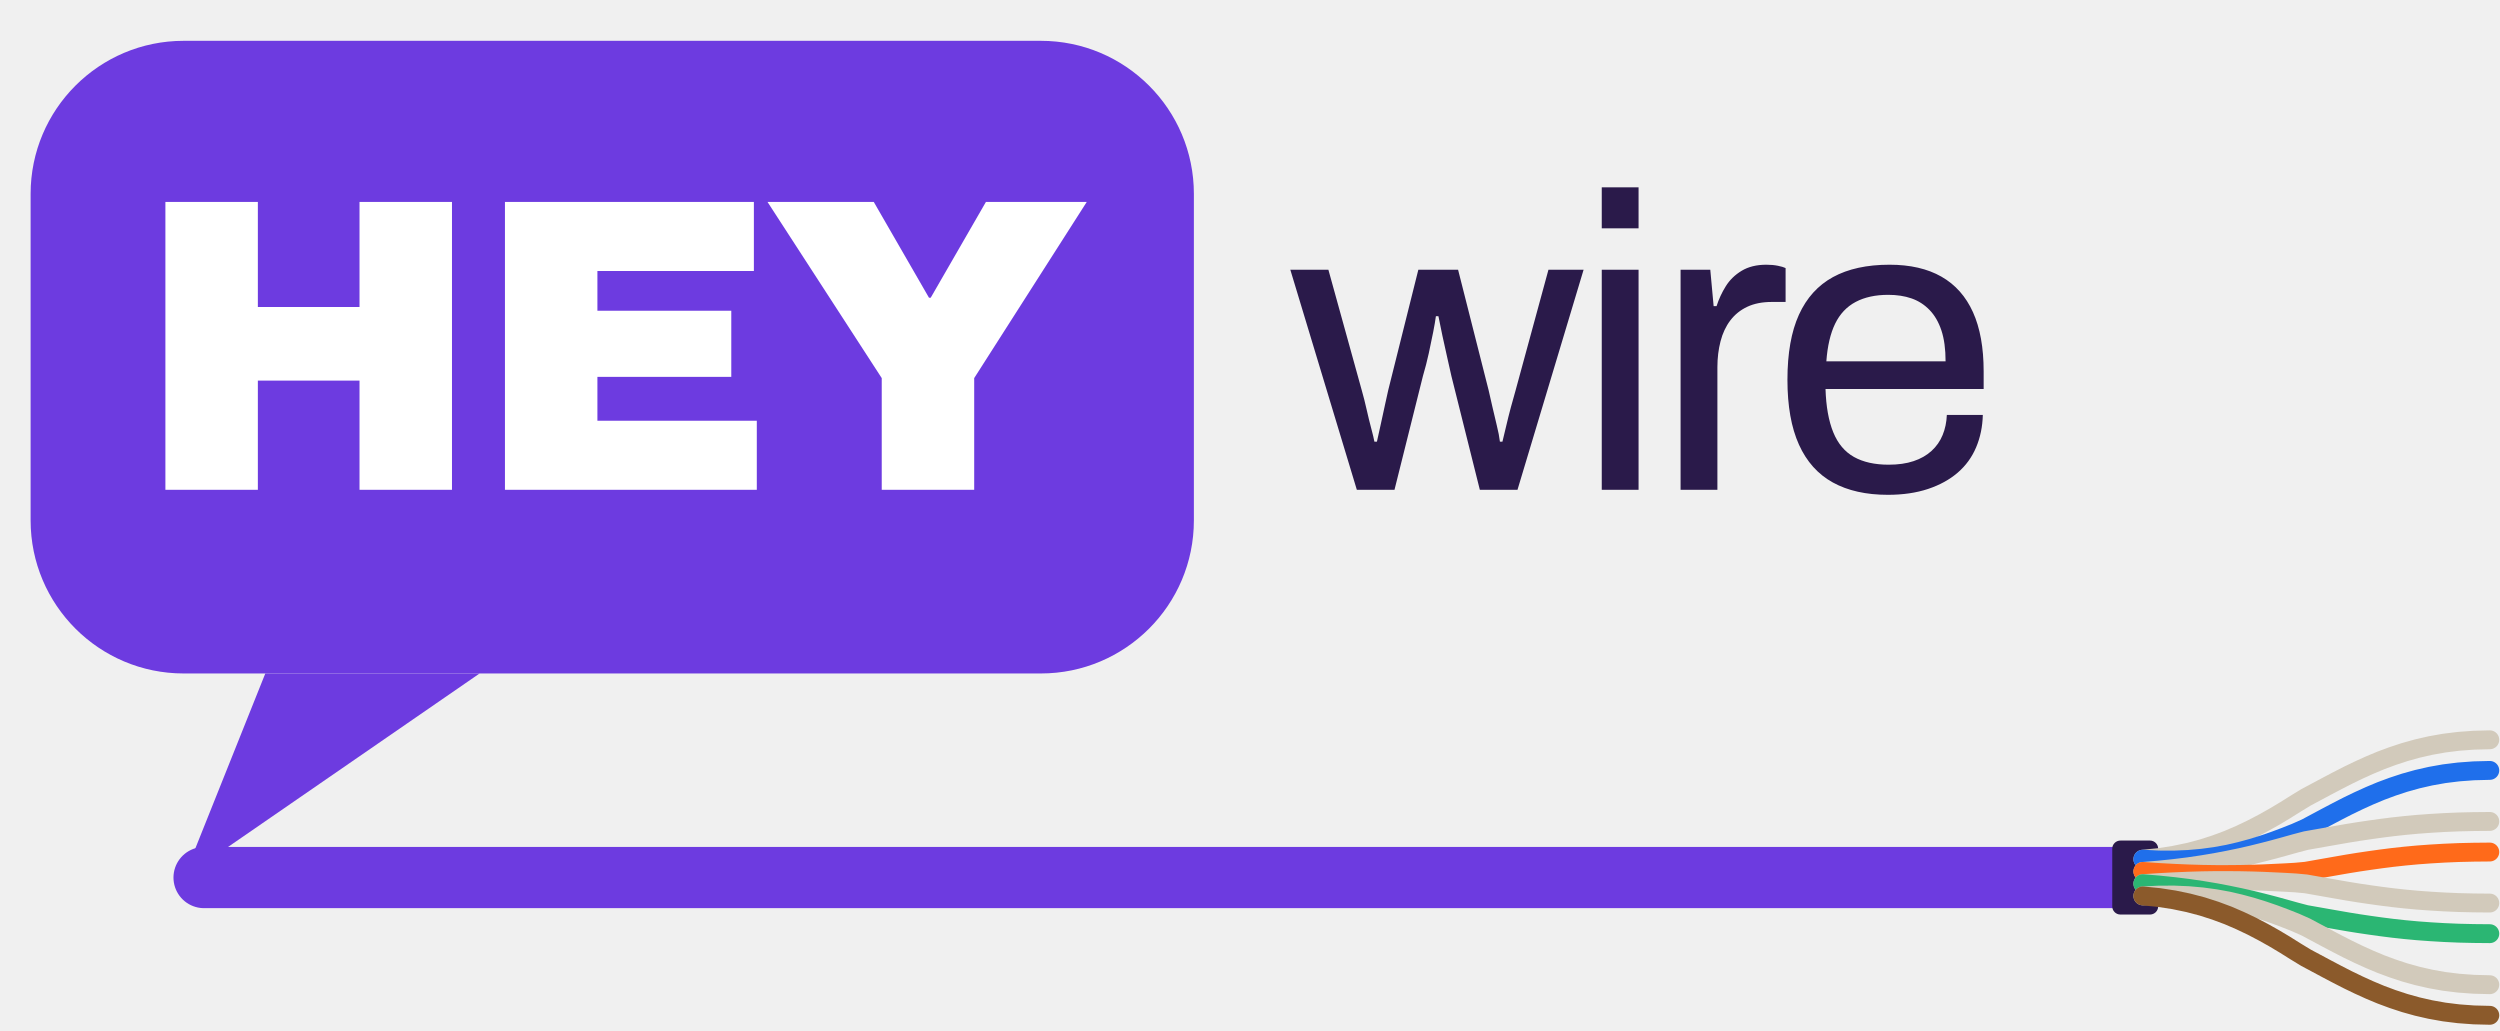
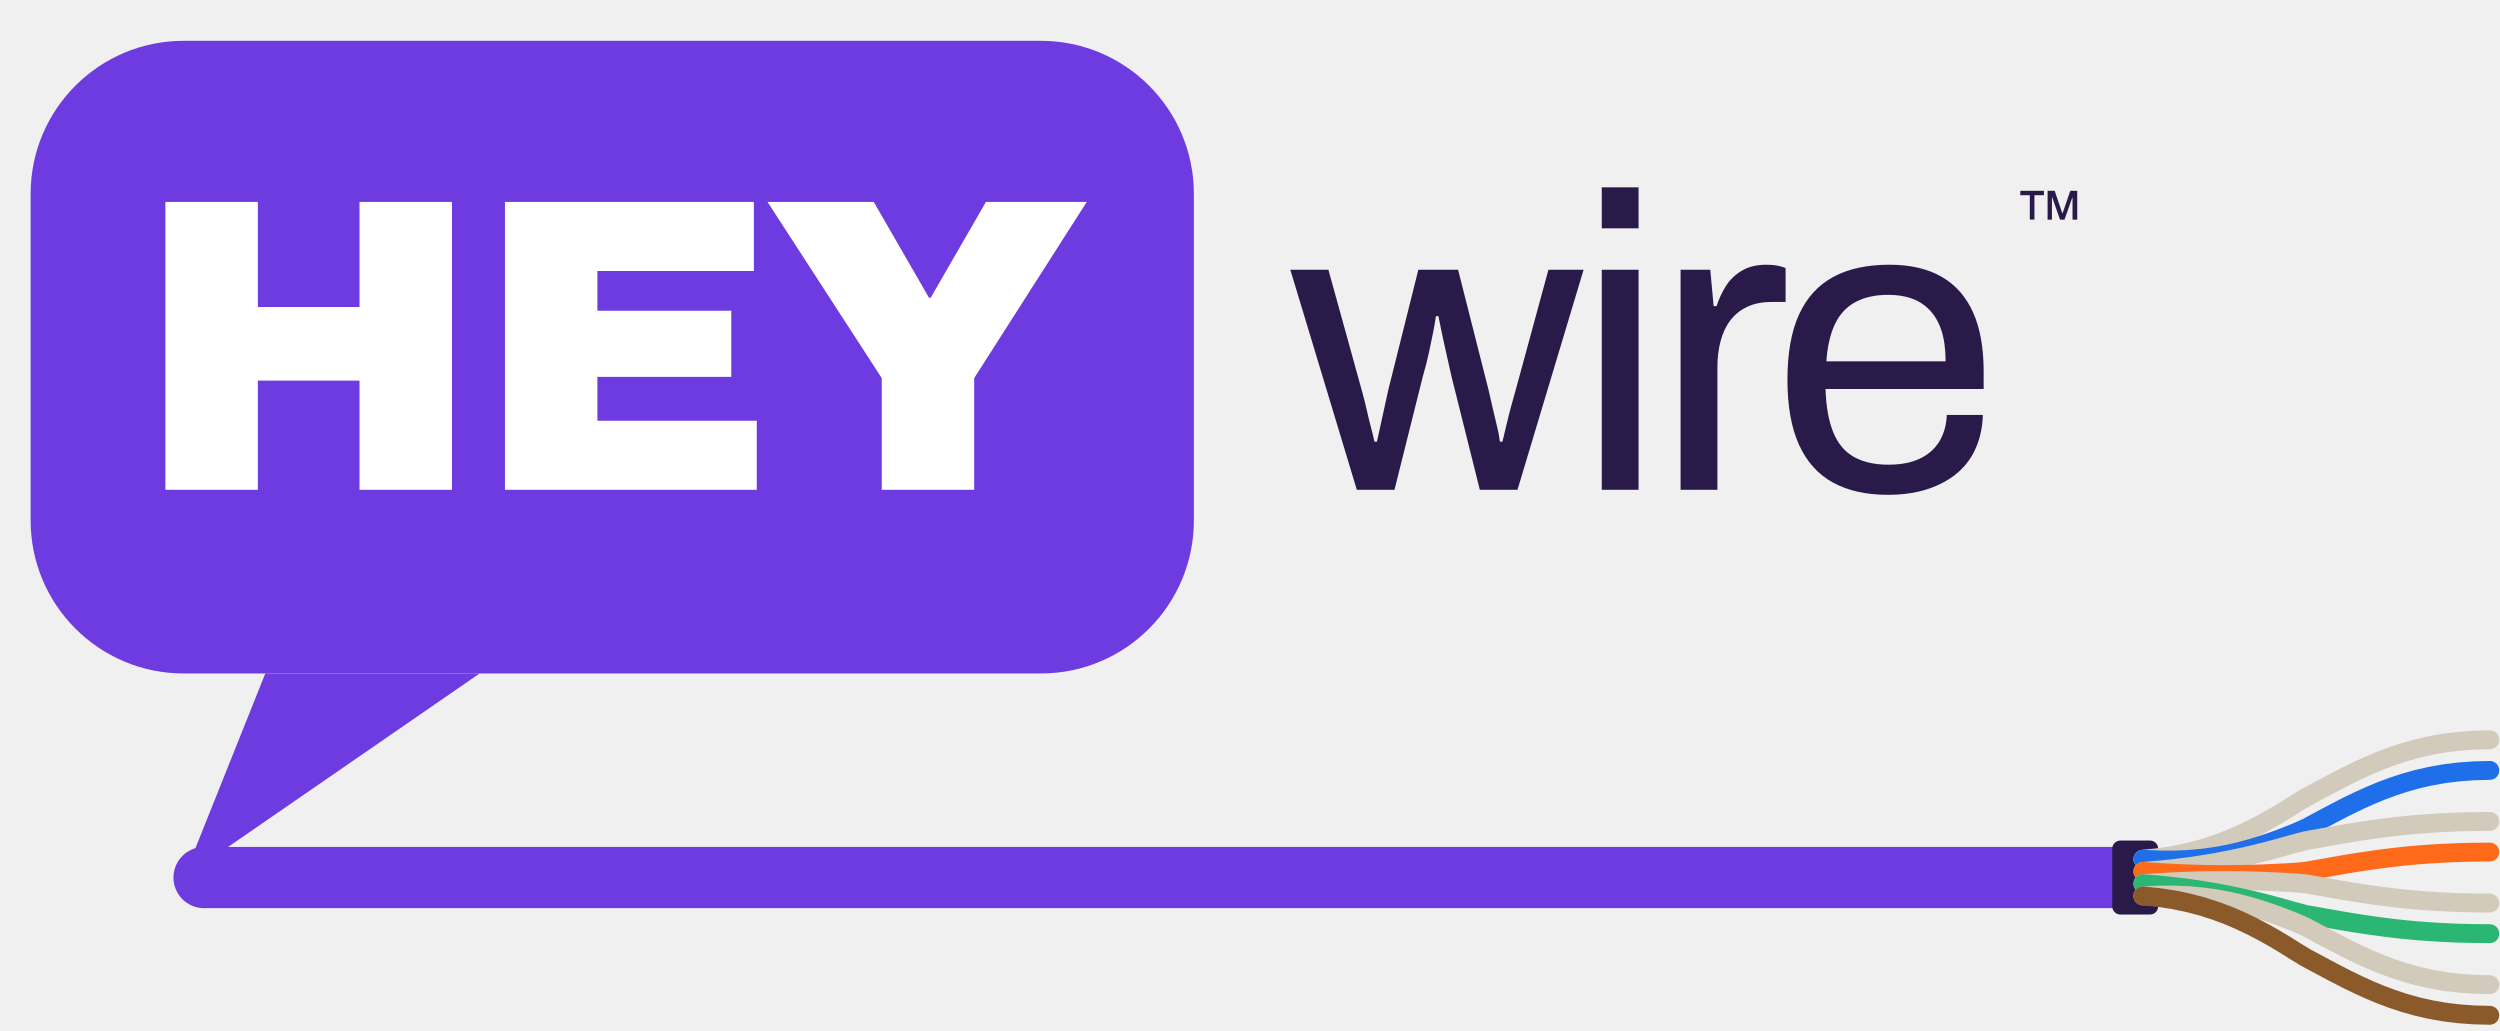
<svg xmlns="http://www.w3.org/2000/svg" class="logo logo--lockup" role="img" aria-label="HEYwire" viewBox="10 16 490 202">
  <rect x="16" y="24" width="228" height="124" rx="30" fill="#6D3BE0" />
  <path transform="translate(36.35 112)" d="M6.068 0.0V-56.416H24.19V-35.834H44.116V-56.416H62.238V0.0H44.116V-21.402H24.19V0.0ZM72.62 0.0V-56.416H121.41V-42.886H90.742V-35.096H116.982V-22.14H90.742V-13.53H121.984V0.0ZM146.47 0.0V-21.894L124.084 -56.416H144.912L155.736 -37.638H156.064L166.888 -56.416H186.65L164.592 -21.894V0.0Z" fill="#FFFFFF" />
  <path transform="translate(262 112)" d="M13.94 0.0 0.902 -43.132H8.364L14.924 -19.434Q15.416 -17.712 15.867 -15.703Q16.318 -13.694 16.769 -12.013Q17.22 -10.332 17.384 -9.43H17.876Q18.204 -10.988 18.655 -12.956Q19.106 -14.924 19.475 -16.728Q19.844 -18.532 20.09 -19.516L25.994 -43.132H33.784L39.77 -19.516Q40.098 -18.122 40.508 -16.277Q40.918 -14.432 41.369 -12.628Q41.82 -10.824 41.984 -9.43H42.476Q42.804 -10.742 43.214 -12.505Q43.624 -14.268 44.116 -16.113Q44.608 -17.958 45.018 -19.352L51.496 -43.132H58.384L45.428 0.0H38.048L32.472 -22.304Q32.144 -23.862 31.652 -25.953Q31.16 -28.044 30.709 -30.217Q30.258 -32.39 29.93 -34.03H29.438Q29.274 -32.8 28.905 -30.914Q28.536 -29.028 28.044 -26.773Q27.552 -24.518 26.896 -22.304L21.32 0.0ZM61.944 -51.25V-59.286H69.16V-51.25ZM61.944 0.0V-43.132H69.16V0.0ZM77.394 0.0V-43.132H83.216L83.872 -35.998H84.446Q85.102 -38.048 86.25 -39.893Q87.398 -41.738 89.366 -42.927Q91.334 -44.116 94.204 -44.116Q95.434 -44.116 96.459 -43.911Q97.484 -43.706 97.976 -43.46V-36.818H95.27Q92.482 -36.818 90.473 -35.875Q88.464 -34.932 87.152 -33.21Q85.84 -31.488 85.225 -29.11Q84.61 -26.732 84.61 -24.026V0.0ZM118.018 0.984Q111.622 0.984 107.235 -1.435Q102.848 -3.854 100.593 -8.856Q98.338 -13.858 98.338 -21.566Q98.338 -29.356 100.593 -34.317Q102.848 -39.278 107.276 -41.697Q111.704 -44.116 118.346 -44.116Q124.414 -44.116 128.514 -41.779Q132.614 -39.442 134.705 -34.809Q136.796 -30.176 136.796 -23.206V-19.762H105.8Q105.964 -14.596 107.317 -11.275Q108.67 -7.954 111.376 -6.437Q114.082 -4.92 118.182 -4.92Q120.97 -4.92 123.061 -5.617Q125.152 -6.314 126.587 -7.626Q128.022 -8.938 128.76 -10.742Q129.498 -12.546 129.58 -14.678H136.632Q136.55 -11.234 135.32 -8.323Q134.09 -5.412 131.712 -3.362Q129.334 -1.312 125.89 -0.164Q122.446 0.984 118.018 0.984ZM105.964 -25.174H129.334Q129.334 -28.782 128.514 -31.242Q127.694 -33.702 126.177 -35.26Q124.66 -36.818 122.651 -37.515Q120.642 -38.212 118.1 -38.212Q114.328 -38.212 111.704 -36.818Q109.08 -35.424 107.686 -32.554Q106.292 -29.684 105.964 -25.174Z" fill="#2A1A4A" />
+   <path transform="translate(405 63)" d="M6.328 -3.948V-9.604H7.714L9.212 -5.208H9.268L10.78 -9.604H12.138V-3.948H11.214V-8.288H11.172L9.646 -3.948H8.764L7.224 -8.344H7.182V-3.948ZM2.842 -3.962V-8.736H0.98V-9.604H5.614V-8.736H3.752V-3.962Z" fill="#2A1A4A" />
  <path d="M 62 148 L 46 188 L 104 148 Z" fill="#6D3BE0" />
  <path d="M 50 188 L 428 188" fill="none" stroke="#6D3BE0" stroke-width="12" stroke-linecap="round" />
  <rect x="424.00" y="180.75" width="9.00" height="14.50" rx="1.60" fill="#2A1A4A" />
  <path d="M 430.00 184.40 L 433.13 184.09 L 436.11 183.63 L 438.94 183.04 L 441.64 182.33 L 444.22 181.50 L 446.69 180.58 L 449.06 179.56 L 451.35 178.47 L 453.57 177.31 L 455.73 176.10 L 457.84 174.84 L 459.91 173.54 L 461.96 172.29 L 464.00 171.20 L 466.04 170.11 L 468.09 169.03 L 470.16 167.97 L 472.27 166.95 L 474.43 165.97 L 476.65 165.04 L 478.94 164.19 L 481.31 163.41 L 483.78 162.72 L 486.36 162.13 L 489.06 161.65 L 491.89 161.30 L 494.87 161.08 L 498.00 161.00" fill="none" stroke="#D2CABB" stroke-width="3.70" stroke-linecap="round" stroke-linejoin="round" />
  <path d="M 430.00 184.40 L 433.13 184.56 L 436.11 184.57 L 438.94 184.45 L 441.64 184.21 L 444.22 183.86 L 446.69 183.41 L 449.06 182.86 L 451.35 182.24 L 453.57 181.55 L 455.73 180.81 L 457.84 180.02 L 459.91 179.20 L 461.96 178.29 L 464.00 177.20 L 466.04 176.11 L 468.09 175.03 L 470.16 173.97 L 472.27 172.95 L 474.43 171.97 L 476.65 171.04 L 478.94 170.19 L 481.31 169.41 L 483.78 168.72 L 486.36 168.13 L 489.06 167.65 L 491.89 167.30 L 494.87 167.08 L 498.00 167.00" fill="none" stroke="#1F6FEB" stroke-width="3.70" stroke-linecap="round" stroke-linejoin="round" />
  <path d="M 430.00 186.80 L 433.13 186.54 L 436.11 186.23 L 438.94 185.88 L 441.64 185.48 L 444.22 185.05 L 446.69 184.58 L 449.06 184.09 L 451.35 183.57 L 453.57 183.02 L 455.73 182.46 L 457.84 181.88 L 459.91 181.30 L 461.96 180.76 L 464.00 180.40 L 466.04 180.04 L 468.09 179.68 L 470.16 179.32 L 472.27 178.98 L 474.43 178.66 L 476.65 178.35 L 478.94 178.06 L 481.31 177.80 L 483.78 177.57 L 486.36 177.38 L 489.06 177.22 L 491.89 177.10 L 494.87 177.03 L 498.00 177.00" fill="none" stroke="#D2CABB" stroke-width="3.70" stroke-linecap="round" stroke-linejoin="round" />
  <path d="M 430.00 186.80 L 433.13 187.01 L 436.11 187.17 L 438.94 187.29 L 441.64 187.37 L 444.22 187.41 L 446.69 187.41 L 449.06 187.39 L 451.35 187.34 L 453.57 187.27 L 455.73 187.17 L 457.84 187.07 L 459.91 186.95 L 461.96 186.76 L 464.00 186.40 L 466.04 186.04 L 468.09 185.68 L 470.16 185.32 L 472.27 184.98 L 474.43 184.66 L 476.65 184.35 L 478.94 184.06 L 481.31 183.80 L 483.78 183.57 L 486.36 183.38 L 489.06 183.22 L 491.89 183.10 L 494.87 183.03 L 498.00 183.00" fill="none" stroke="#FF6A1A" stroke-width="3.70" stroke-linecap="round" stroke-linejoin="round" />
  <path d="M 430.00 189.20 L 433.13 188.99 L 436.11 188.83 L 438.94 188.71 L 441.64 188.63 L 444.22 188.59 L 446.69 188.59 L 449.06 188.61 L 451.35 188.66 L 453.57 188.73 L 455.73 188.83 L 457.84 188.93 L 459.91 189.05 L 461.96 189.24 L 464.00 189.60 L 466.04 189.96 L 468.09 190.32 L 470.16 190.68 L 472.27 191.02 L 474.43 191.34 L 476.65 191.65 L 478.94 191.94 L 481.31 192.20 L 483.78 192.43 L 486.36 192.62 L 489.06 192.78 L 491.89 192.90 L 494.87 192.97 L 498.00 193.00" fill="none" stroke="#D2CABB" stroke-width="3.70" stroke-linecap="round" stroke-linejoin="round" />
  <path d="M 430.00 189.20 L 433.13 189.46 L 436.11 189.77 L 438.94 190.12 L 441.64 190.52 L 444.22 190.95 L 446.69 191.42 L 449.06 191.91 L 451.35 192.43 L 453.57 192.98 L 455.73 193.54 L 457.84 194.12 L 459.91 194.70 L 461.96 195.24 L 464.00 195.60 L 466.04 195.96 L 468.09 196.32 L 470.16 196.68 L 472.27 197.02 L 474.43 197.34 L 476.65 197.65 L 478.94 197.94 L 481.31 198.20 L 483.78 198.43 L 486.36 198.62 L 489.06 198.78 L 491.89 198.90 L 494.87 198.97 L 498.00 199.00" fill="none" stroke="#2BB673" stroke-width="3.70" stroke-linecap="round" stroke-linejoin="round" />
  <path d="M 430.00 191.60 L 433.13 191.44 L 436.11 191.43 L 438.94 191.55 L 441.64 191.79 L 444.22 192.14 L 446.69 192.59 L 449.06 193.14 L 451.35 193.76 L 453.57 194.45 L 455.73 195.19 L 457.84 195.98 L 459.91 196.80 L 461.96 197.71 L 464.00 198.80 L 466.04 199.89 L 468.09 200.97 L 470.16 202.03 L 472.27 203.05 L 474.43 204.03 L 476.65 204.96 L 478.94 205.81 L 481.31 206.59 L 483.78 207.28 L 486.36 207.87 L 489.06 208.35 L 491.89 208.70 L 494.87 208.92 L 498.00 209.00" fill="none" stroke="#D2CABB" stroke-width="3.70" stroke-linecap="round" stroke-linejoin="round" />
  <path d="M 430.00 191.60 L 433.13 191.91 L 436.11 192.37 L 438.94 192.96 L 441.64 193.67 L 444.22 194.50 L 446.69 195.42 L 449.06 196.44 L 451.35 197.53 L 453.57 198.69 L 455.73 199.90 L 457.84 201.16 L 459.91 202.46 L 461.96 203.71 L 464.00 204.80 L 466.04 205.89 L 468.09 206.97 L 470.16 208.03 L 472.27 209.05 L 474.43 210.03 L 476.65 210.96 L 478.94 211.81 L 481.31 212.59 L 483.78 213.28 L 486.36 213.87 L 489.06 214.35 L 491.89 214.70 L 494.87 214.92 L 498.00 215.00" fill="none" stroke="#8B5A2B" stroke-width="3.70" stroke-linecap="round" stroke-linejoin="round" />
</svg>
